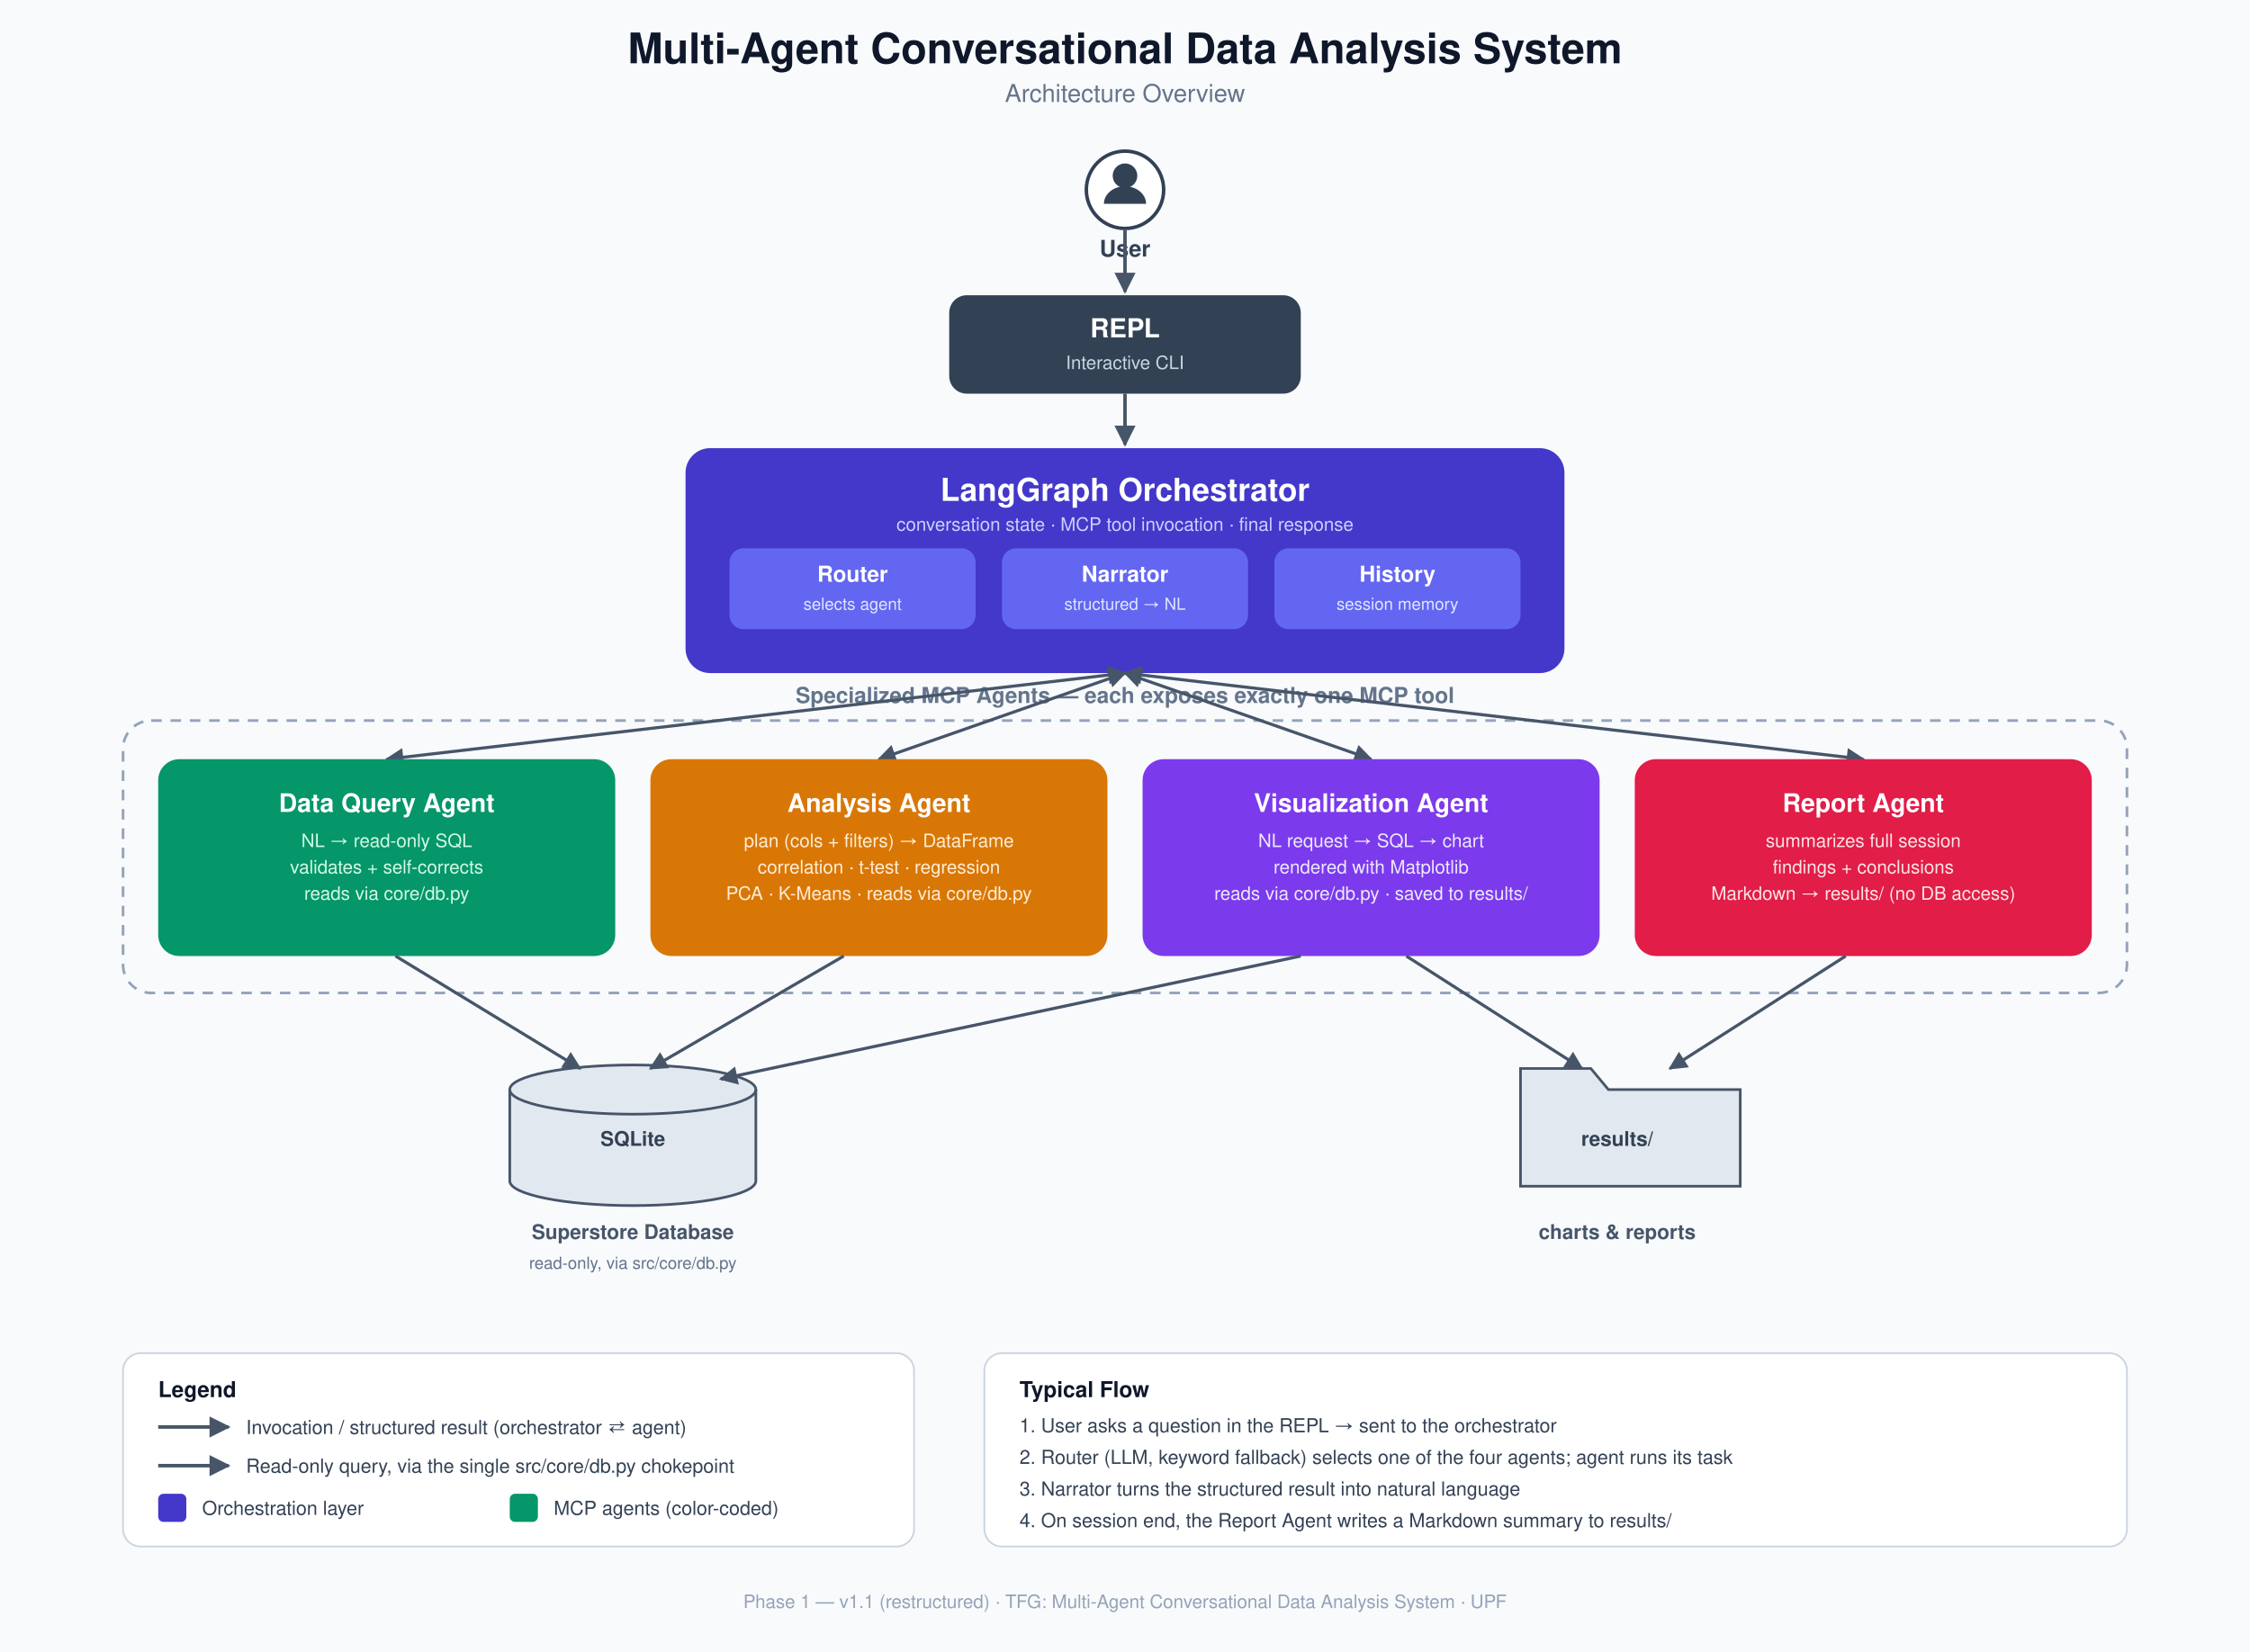
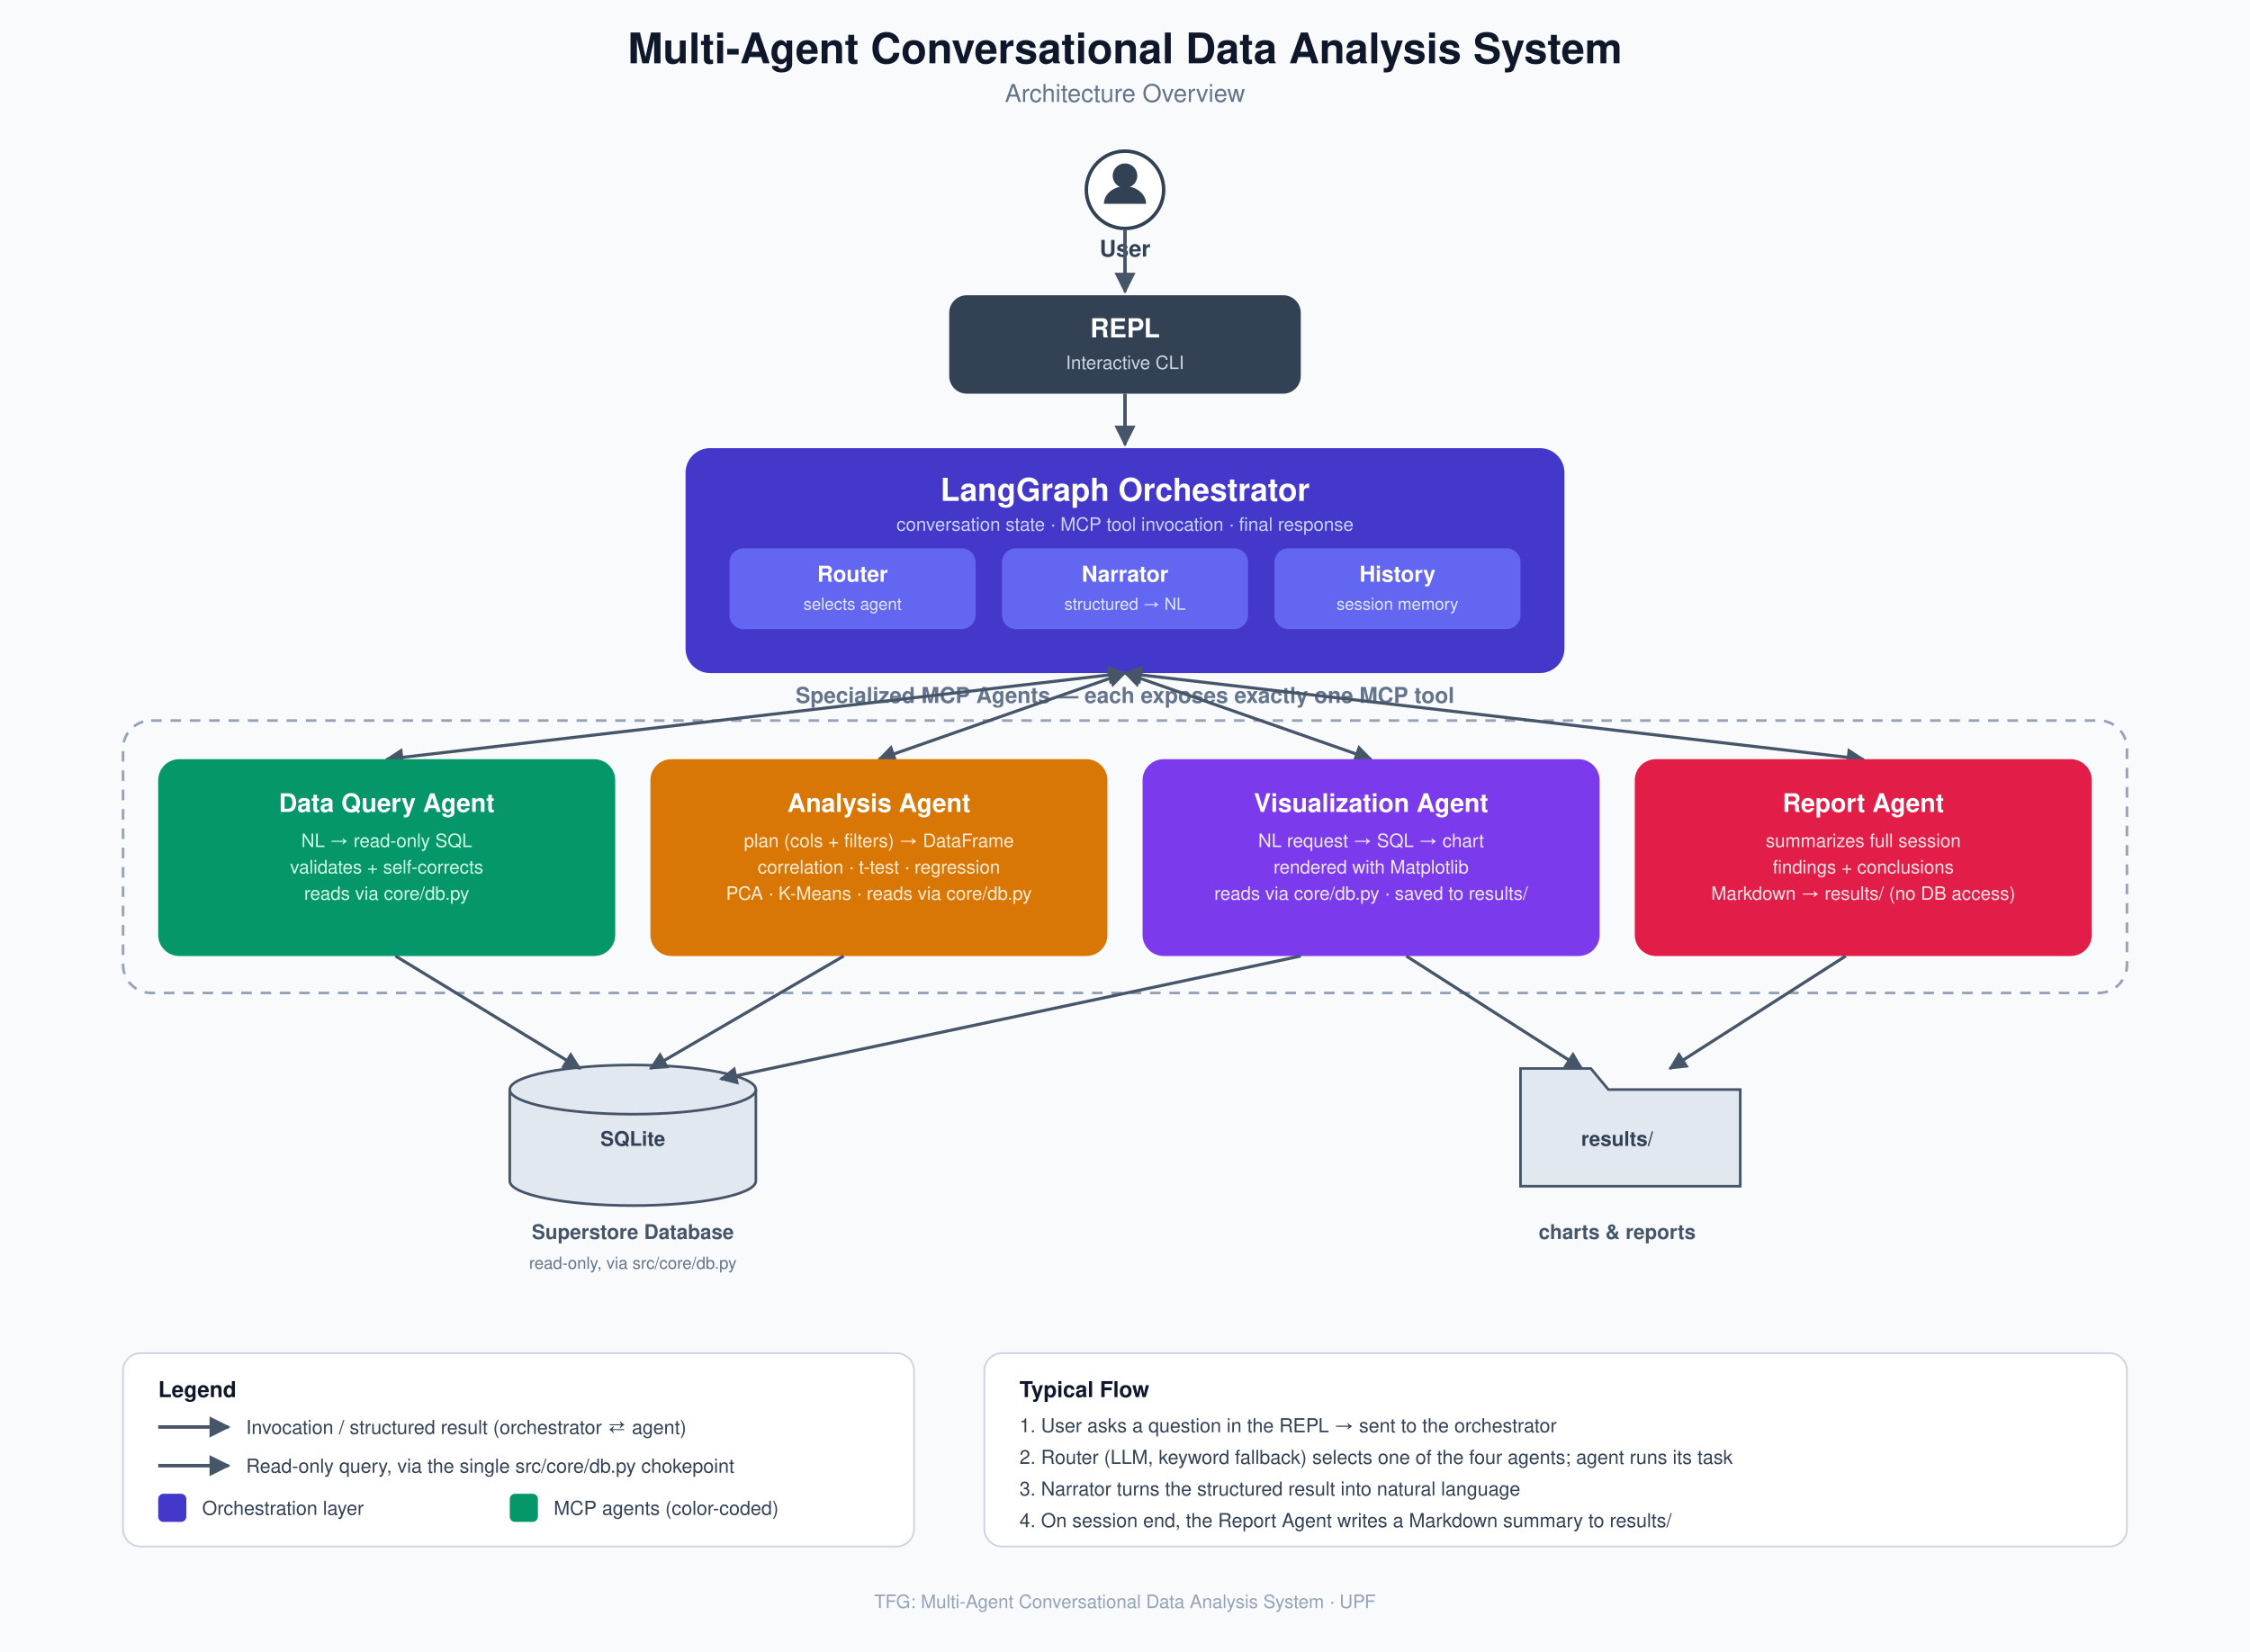
<svg xmlns="http://www.w3.org/2000/svg" viewBox="0 0 1280 940" font-family="'Segoe UI', Helvetica, Arial, sans-serif">
  <defs>
    <marker id="arrow" viewBox="0 0 10 10" refX="9" refY="5" markerWidth="6" markerHeight="6" orient="auto-start-reverse">
      <path d="M0,0 L10,5 L0,10 z" fill="#475569" />
    </marker>
  </defs>
  <rect x="0" y="0" width="1280" height="940" fill="#f8fafc" />
  <text x="640" y="36" text-anchor="middle" font-size="24" font-weight="700" fill="#0f172a">Multi-Agent Conversational Data Analysis System</text>
  <text x="640" y="58" text-anchor="middle" font-size="14" fill="#64748b">Architecture Overview</text>
  <circle cx="640" cy="108" r="22" fill="#ffffff" stroke="#334155" stroke-width="2" />
  <circle cx="640" cy="100" r="7" fill="#334155" />
  <path d="M628,116 a12,10 0 0,1 24,0" fill="#334155" />
  <text x="640" y="146" text-anchor="middle" font-size="13" fill="#334155" font-weight="600">User</text>
  <path d="M640,131 L640,166" stroke="#475569" stroke-width="2" marker-end="url(#arrow)" />
  <rect x="540" y="168" width="200" height="56" rx="10" fill="#334155" />
  <text x="640" y="192" text-anchor="middle" font-size="15" font-weight="600" fill="#ffffff">REPL</text>
  <text x="640" y="210" text-anchor="middle" font-size="10.5" fill="#cbd5e1">Interactive CLI</text>
  <path d="M640,224 L640,253" stroke="#475569" stroke-width="2" marker-end="url(#arrow)" />
  <rect x="390" y="255" width="500" height="128" rx="14" fill="#4338ca" />
  <text x="640" y="285" text-anchor="middle" font-size="18" font-weight="700" fill="#ffffff">LangGraph Orchestrator</text>
  <text x="640" y="302" text-anchor="middle" font-size="10.5" fill="#c7d2fe">conversation state · MCP tool invocation · final response</text>
  <rect x="415" y="312" width="140" height="46" rx="8" fill="#6366f1" />
  <text x="485" y="331" text-anchor="middle" font-size="12.5" font-weight="600" fill="#ffffff">Router</text>
  <text x="485" y="347" text-anchor="middle" font-size="9.5" fill="#e0e7ff">selects agent</text>
  <rect x="570" y="312" width="140" height="46" rx="8" fill="#6366f1" />
  <text x="640" y="331" text-anchor="middle" font-size="12.5" font-weight="600" fill="#ffffff">Narrator</text>
  <text x="640" y="347" text-anchor="middle" font-size="9.5" fill="#e0e7ff">structured → NL</text>
  <rect x="725" y="312" width="140" height="46" rx="8" fill="#6366f1" />
  <text x="795" y="331" text-anchor="middle" font-size="12.5" font-weight="600" fill="#ffffff">History</text>
  <text x="795" y="347" text-anchor="middle" font-size="9.5" fill="#e0e7ff">session memory</text>
  <rect x="70" y="410" width="1140" height="155" rx="16" fill="none" stroke="#94a3b8" stroke-width="1.5" stroke-dasharray="6,5" />
  <text x="640" y="400" text-anchor="middle" font-size="12.5" fill="#64748b" font-weight="600">Specialized MCP Agents — each exposes exactly one MCP tool</text>
  <path d="M640,383 L220,432" stroke="#475569" stroke-width="1.75" marker-start="url(#arrow)" marker-end="url(#arrow)" />
  <path d="M640,383 L500,432" stroke="#475569" stroke-width="1.75" marker-start="url(#arrow)" marker-end="url(#arrow)" />
  <path d="M640,383 L780,432" stroke="#475569" stroke-width="1.75" marker-start="url(#arrow)" marker-end="url(#arrow)" />
  <path d="M640,383 L1060,432" stroke="#475569" stroke-width="1.75" marker-start="url(#arrow)" marker-end="url(#arrow)" />
  <rect x="90" y="432" width="260" height="112" rx="12" fill="#059669" />
  <text x="220" y="462" text-anchor="middle" font-size="14.5" font-weight="700" fill="#ffffff">Data Query Agent</text>
  <text x="220" y="482" text-anchor="middle" font-size="10.5" fill="#d1fae5">NL → read-only SQL</text>
  <text x="220" y="497" text-anchor="middle" font-size="10.5" fill="#d1fae5">validates + self-corrects</text>
  <text x="220" y="512" text-anchor="middle" font-size="10.5" fill="#d1fae5">reads via core/db.py</text>
  <rect x="370" y="432" width="260" height="112" rx="12" fill="#d97706" />
  <text x="500" y="462" text-anchor="middle" font-size="14.5" font-weight="700" fill="#ffffff">Analysis Agent</text>
  <text x="500" y="482" text-anchor="middle" font-size="10.5" fill="#ffedd5">plan (cols + filters) → DataFrame</text>
  <text x="500" y="497" text-anchor="middle" font-size="10.5" fill="#ffedd5">correlation · t-test · regression</text>
  <text x="500" y="512" text-anchor="middle" font-size="10.5" fill="#ffedd5">PCA · K-Means · reads via core/db.py</text>
  <rect x="650" y="432" width="260" height="112" rx="12" fill="#7c3aed" />
  <text x="780" y="462" text-anchor="middle" font-size="14.5" font-weight="700" fill="#ffffff">Visualization Agent</text>
  <text x="780" y="482" text-anchor="middle" font-size="10.5" fill="#ede9fe">NL request → SQL → chart</text>
  <text x="780" y="497" text-anchor="middle" font-size="10.5" fill="#ede9fe">rendered with Matplotlib</text>
  <text x="780" y="512" text-anchor="middle" font-size="10.5" fill="#ede9fe">reads via core/db.py · saved to results/</text>
  <rect x="930" y="432" width="260" height="112" rx="12" fill="#e11d48" />
  <text x="1060" y="462" text-anchor="middle" font-size="14.5" font-weight="700" fill="#ffffff">Report Agent</text>
  <text x="1060" y="482" text-anchor="middle" font-size="10.5" fill="#ffe4e6">summarizes full session</text>
  <text x="1060" y="497" text-anchor="middle" font-size="10.5" fill="#ffe4e6">findings + conclusions</text>
  <text x="1060" y="512" text-anchor="middle" font-size="10.5" fill="#ffe4e6">Markdown → results/ (no DB access)</text>
  <g>
    <path d="M290,620 a70,14 0 1,0 140,0 a70,14 0 1,0 -140,0" fill="#e2e8f0" stroke="#475569" stroke-width="1.5" />
    <path d="M290,620 L290,672 a70,14 0 0,0 140,0 L430,620" fill="#e2e8f0" stroke="#475569" stroke-width="1.5" />
    <path d="M290,620 a70,14 0 0,0 140,0" fill="none" stroke="#475569" stroke-width="1.5" />
    <text x="360" y="652" text-anchor="middle" font-size="11.5" font-weight="600" fill="#334155">SQLite</text>
    <text x="360" y="705" text-anchor="middle" font-size="11.5" fill="#475569" font-weight="600">Superstore Database</text>
    <text x="360" y="722" text-anchor="middle" font-size="9.5" fill="#64748b">read-only, via src/core/db.py</text>
  </g>
  <g>
    <path d="M865,608 h40 l10,12 h75 v55 h-125 z" fill="#e2e8f0" stroke="#475569" stroke-width="1.5" />
    <text x="920" y="652" text-anchor="middle" font-size="11.5" font-weight="600" fill="#334155">results/</text>
    <text x="920" y="705" text-anchor="middle" font-size="11.5" fill="#475569" font-weight="600">charts &amp; reports</text>
  </g>
  <path d="M225,544 L330,608" stroke="#475569" stroke-width="1.75" marker-end="url(#arrow)" />
  <path d="M480,544 L370,608" stroke="#475569" stroke-width="1.75" marker-end="url(#arrow)" />
  <path d="M740,544 L410,614" stroke="#475569" stroke-width="1.75" marker-end="url(#arrow)" />
  <path d="M800,544 L900,608" stroke="#475569" stroke-width="1.75" marker-end="url(#arrow)" />
  <path d="M1050,544 L950,608" stroke="#475569" stroke-width="1.75" marker-end="url(#arrow)" />
  <rect x="70" y="770" width="450" height="110" rx="10" fill="#ffffff" stroke="#cbd5e1" stroke-width="1" />
  <text x="90" y="795" font-size="12.5" font-weight="700" fill="#0f172a">Legend</text>
  <path d="M90,812 L130,812" stroke="#475569" stroke-width="2" marker-end="url(#arrow)" />
  <text x="140" y="816" font-size="11" fill="#334155">Invocation / structured result (orchestrator ⇄ agent)</text>
  <path d="M90,834 L130,834" stroke="#475569" stroke-width="2" marker-end="url(#arrow)" />
  <text x="140" y="838" font-size="11" fill="#334155">Read-only query, via the single src/core/db.py chokepoint</text>
  <rect x="90" y="850" width="16" height="16" rx="3" fill="#4338ca" />
  <text x="115" y="862" font-size="11" fill="#334155">Orchestration layer</text>
  <rect x="290" y="850" width="16" height="16" rx="3" fill="#059669" />
  <text x="315" y="862" font-size="11" fill="#334155">MCP agents (color-coded)</text>
  <rect x="560" y="770" width="650" height="110" rx="10" fill="#ffffff" stroke="#cbd5e1" stroke-width="1" />
  <text x="580" y="795" font-size="12.5" font-weight="700" fill="#0f172a">Typical Flow</text>
  <text x="580" y="815" font-size="11" fill="#334155">1. User asks a question in the REPL → sent to the orchestrator</text>
  <text x="580" y="833" font-size="11" fill="#334155">2. Router (LLM, keyword fallback) selects one of the four agents; agent runs its task</text>
  <text x="580" y="851" font-size="11" fill="#334155">3. Narrator turns the structured result into natural language</text>
  <text x="580" y="869" font-size="11" fill="#334155">4. On session end, the Report Agent writes a Markdown summary to results/</text>
-   <text x="640" y="915" text-anchor="middle" font-size="10.5" fill="#94a3b8">Phase 1 — v1.1 (restructured) · TFG: Multi-Agent Conversational Data Analysis System · UPF</text>
+   <text x="640" y="915" text-anchor="middle" font-size="10.5" fill="#94a3b8">TFG: Multi-Agent Conversational Data Analysis System · UPF</text>
</svg>
